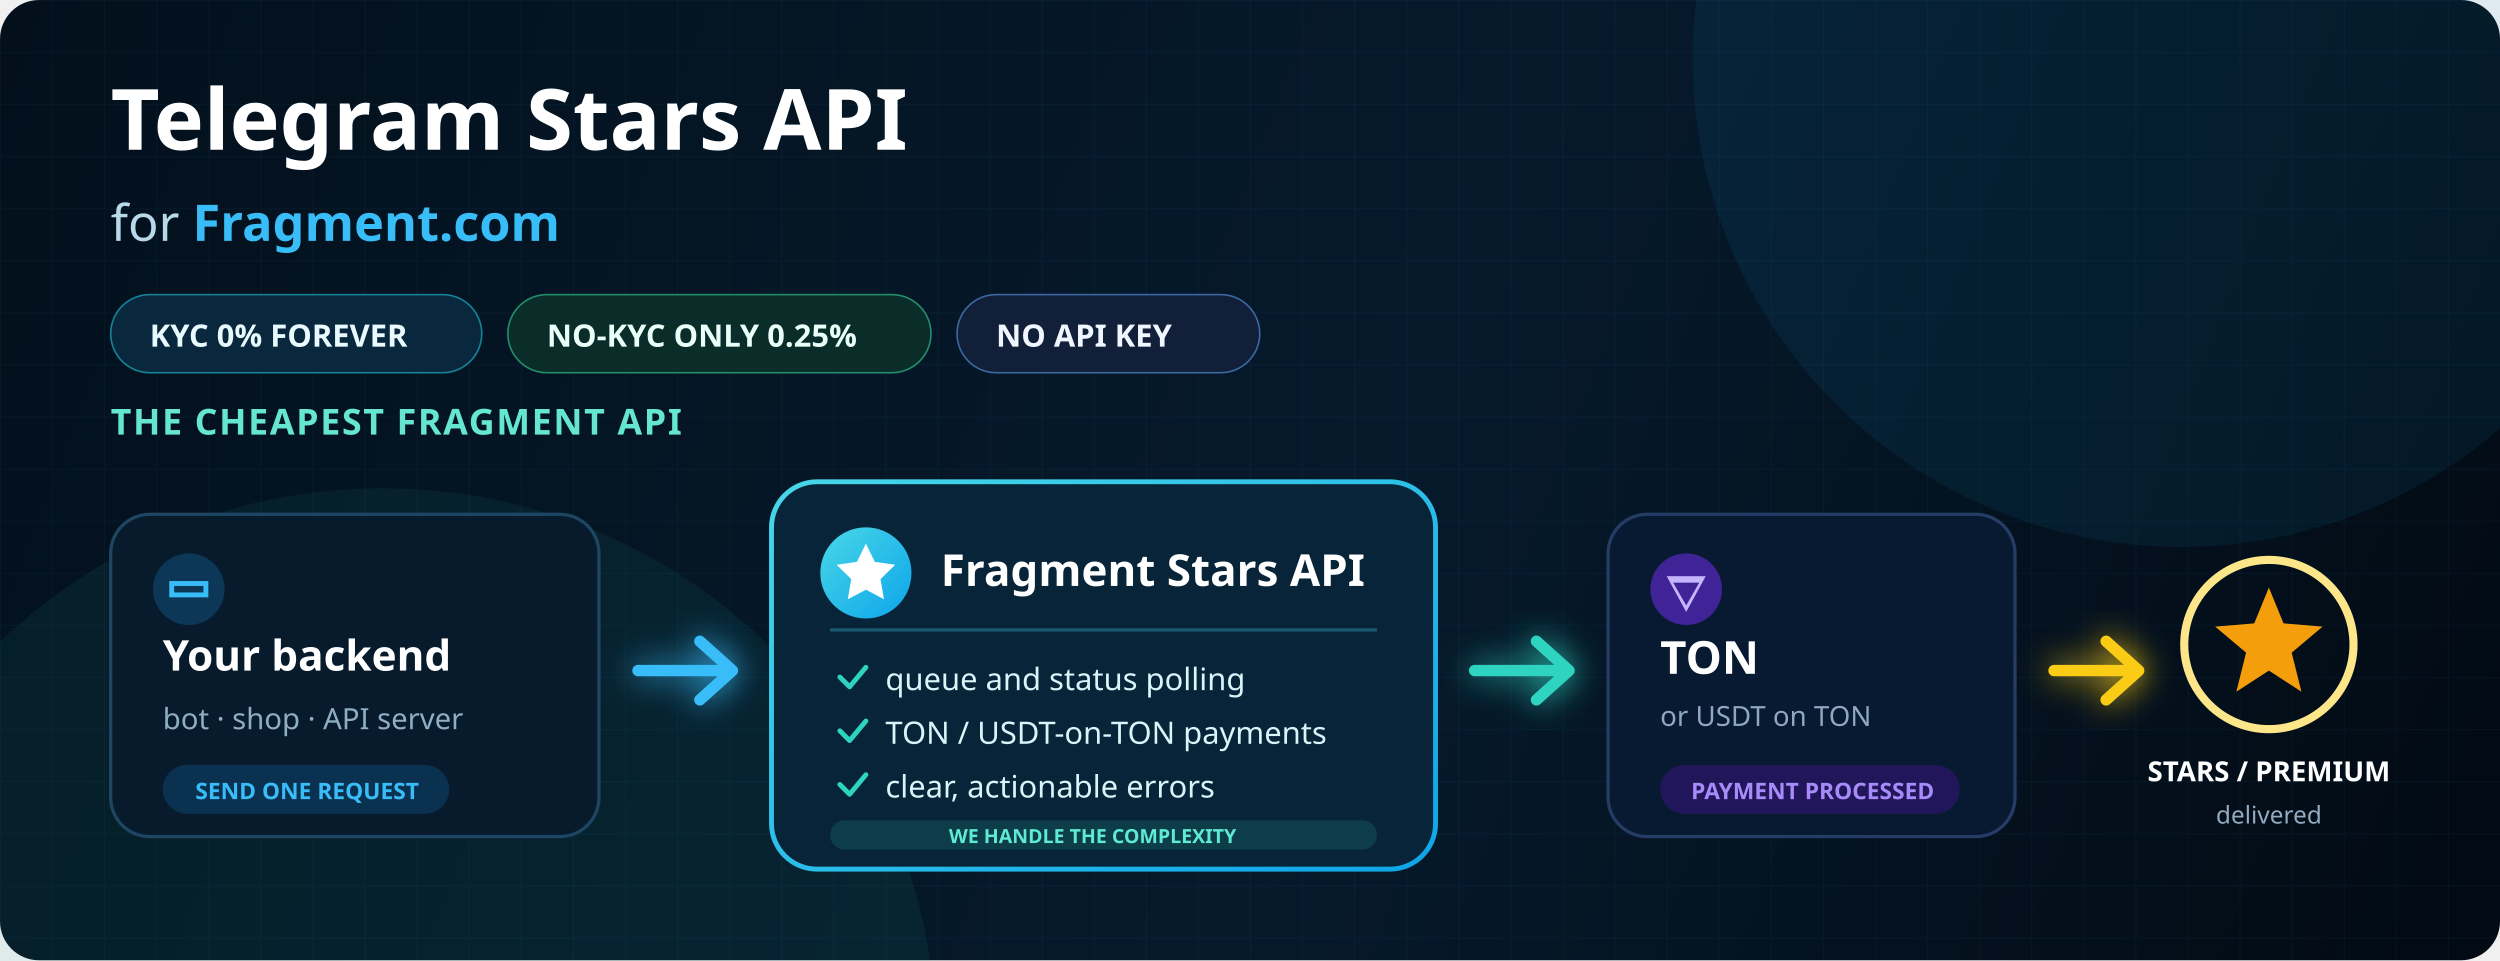
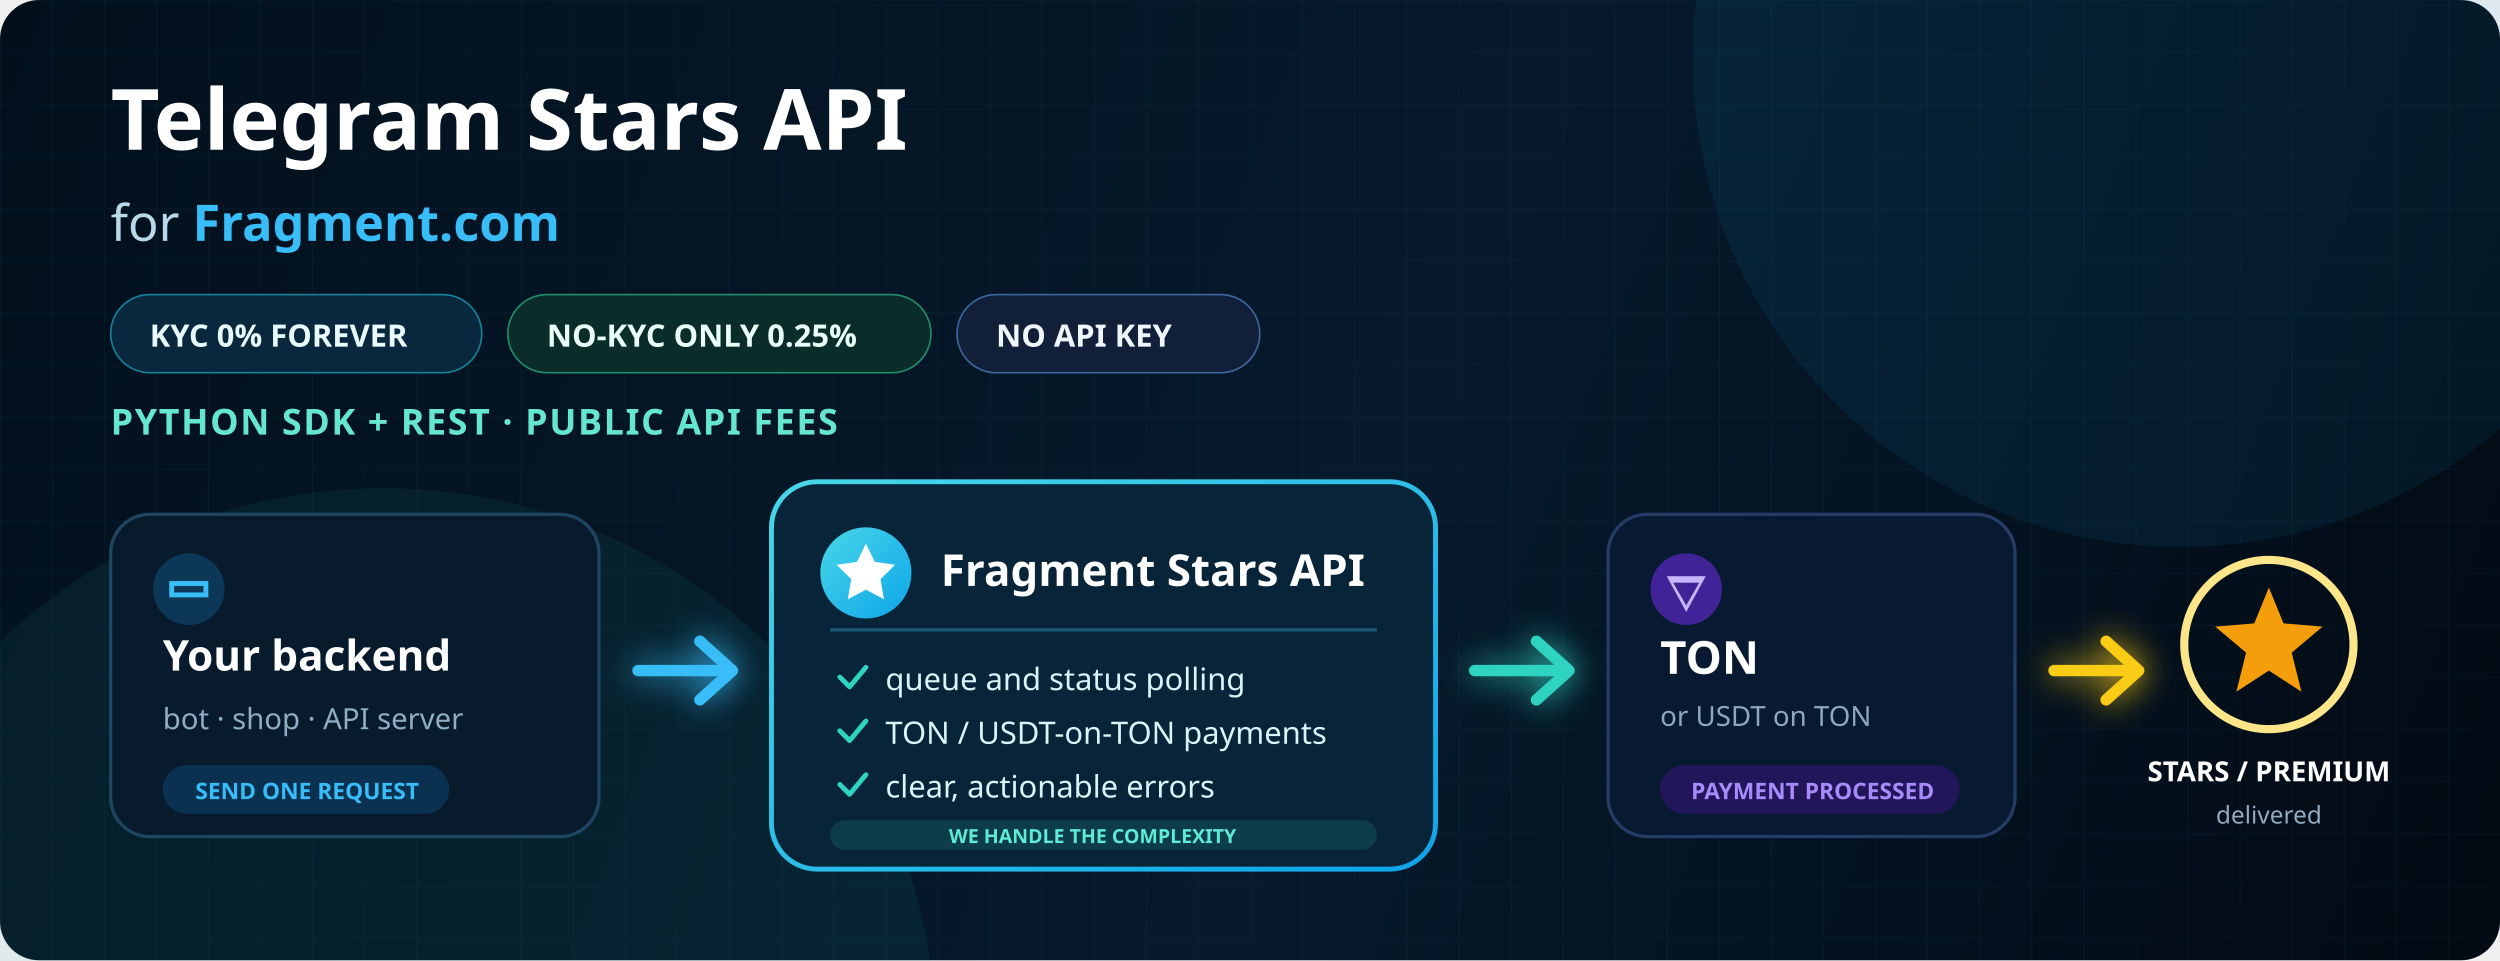
<svg xmlns="http://www.w3.org/2000/svg" width="1536" height="590" viewBox="0 0 1536 590" fill="none" role="img" aria-labelledby="title desc">
  <defs>
    <linearGradient id="bg" x1="0" y1="0" x2="1536" y2="590" gradientUnits="userSpaceOnUse">
      <stop stop-color="#03101C" />
      <stop offset="0.55" stop-color="#061A2C" />
      <stop offset="1" stop-color="#020A13" />
    </linearGradient>
    <linearGradient id="cyan" x1="0" y1="0" x2="1" y2="1">
      <stop stop-color="#48D7E8" />
      <stop offset="1" stop-color="#0EA5E9" />
    </linearGradient>
    <linearGradient id="green" x1="0" y1="0" x2="1" y2="1">
      <stop stop-color="#34D399" />
      <stop offset="1" stop-color="#14B8A6" />
    </linearGradient>
    <filter id="glow" x="-50%" y="-50%" width="200%" height="200%">
      <feGaussianBlur stdDeviation="10" result="blur" />
      <feMerge>
        <feMergeNode in="blur" />
        <feMergeNode in="SourceGraphic" />
      </feMerge>
    </filter>
    <pattern id="grid" width="32" height="32" patternUnits="userSpaceOnUse">
      <path d="M32 0H0V32" stroke="#38BDF8" stroke-opacity="0.055" />
    </pattern>
  </defs>
  <rect width="1536" height="590" rx="24" fill="url(#bg)" />
  <rect width="1536" height="590" rx="24" fill="url(#grid)" />
  <circle cx="1340" cy="36" r="300" fill="#0EA5E9" opacity="0.08" />
  <circle cx="235" cy="640" r="340" fill="#14B8A6" opacity="0.08" />
  <g font-family="Verdana, Geneva, sans-serif">
    <text x="68" y="92" fill="#FFFFFF" font-size="52" font-weight="800">Telegram Stars API</text>
    <text x="68" y="148" fill="#B9D9EA" font-size="31">for <tspan fill="#38BDF8" font-weight="700">Fragment.com</tspan>
    </text>
    <rect x="68" y="181" width="228" height="48" rx="24" fill="#09283D" stroke="#22D3EE" stroke-opacity="0.55" />
    <text x="92" y="213" fill="#E9FAFF" font-size="19" font-weight="700">KYC 0% FOREVER</text>
    <rect x="312" y="181" width="260" height="48" rx="24" fill="#0A2D2A" stroke="#34D399" stroke-opacity="0.6" />
    <text x="336" y="213" fill="#E9FFF8" font-size="19" font-weight="700">NO-KYC ONLY 0.25%</text>
    <rect x="588" y="181" width="186" height="48" rx="24" fill="#121F39" stroke="#60A5FA" stroke-opacity="0.55" />
    <text x="612" y="213" fill="#EFF6FF" font-size="19" font-weight="700">NO API KEY</text>
-     <text x="68" y="267" fill="#65E6D1" font-size="22" font-weight="700" letter-spacing="1">THE CHEAPEST FRAGMENT API</text>
+     <text x="68" y="267" fill="#65E6D1" font-size="22" font-weight="700" letter-spacing="1">PYTHON SDK + REST · PUBLIC API FEES</text>
    <g transform="translate(68 316)">
      <rect width="300" height="198" rx="24" fill="#071B2D" stroke="#1E4662" stroke-width="2" />
      <circle cx="48" cy="46" r="22" fill="#0C3757" />
      <path d="M36 41H60V51H36V41ZM39 44V48H57V44H39Z" fill="#38BDF8" />
      <text x="32" y="96" fill="#FFFFFF" font-size="26" font-weight="700">Your backend</text>
      <text x="32" y="132" fill="#90AEC3" font-size="18">bot · shop · API server</text>
      <rect x="32" y="154" width="176" height="30" rx="15" fill="#0B3150" />
      <text x="52" y="175" fill="#38BDF8" font-size="14" font-weight="700">SEND ONE REQUEST</text>
    </g>
    <path d="M392 412H448M430 394L450 412L430 430" stroke="#38BDF8" stroke-width="7" stroke-linecap="round" stroke-linejoin="round" filter="url(#glow)" />
    <g transform="translate(474 296)">
      <rect width="408" height="238" rx="28" fill="#082438" stroke="url(#cyan)" stroke-width="3" />
      <circle cx="58" cy="56" r="28" fill="url(#cyan)" />
      <path d="M58 38L63.5 49.2L76 51L67 59.8L69.1 72.2L58 66.3L46.9 72.2L49 59.8L40 51L52.5 49.2L58 38Z" fill="white" />
      <text x="104" y="64" fill="#FFFFFF" font-size="27" font-weight="700">Fragment Stars API</text>
      <path d="M36 91H372" stroke="#1B5972" stroke-width="2" />
      <g fill="#D9F5FA" font-size="19">
        <text x="70" y="128">queue and status polling</text>
        <text x="70" y="161">TON / USDT-on-TON payments</text>
        <text x="70" y="194">clear, actionable errors</text>
      </g>
      <g stroke="#2DD4BF" stroke-width="3" stroke-linecap="round" stroke-linejoin="round">
        <path d="M42 120L48 126L58 114" />
        <path d="M42 153L48 159L58 147" />
        <path d="M42 186L48 192L58 180" />
      </g>
      <rect x="36" y="208" width="336" height="18" rx="9" fill="#0C3D48" />
      <text x="109" y="222" fill="#5EEAD4" font-size="12" font-weight="700">WE HANDLE THE COMPLEXITY</text>
    </g>
    <path d="M906 412H962M944 394L964 412L944 430" stroke="#2DD4BF" stroke-width="7" stroke-linecap="round" stroke-linejoin="round" filter="url(#glow)" />
    <g transform="translate(988 316)">
      <rect width="250" height="198" rx="24" fill="#081A31" stroke="#253C67" stroke-width="2" />
      <circle cx="48" cy="46" r="22" fill="#402397" />
      <path d="M36 38H60L48 60L36 38ZM40 42L48 56L56 42H40Z" fill="#C4B5FD" />
      <text x="32" y="98" fill="#FFFFFF" font-size="28" font-weight="700">TON</text>
      <text x="32" y="130" fill="#8FA8C2" font-size="17">or USDT on TON</text>
      <rect x="32" y="154" width="184" height="30" rx="15" fill="#22165A" />
      <text x="51" y="175" fill="#A78BFA" font-size="14" font-weight="700">PAYMENT PROCESSED</text>
    </g>
    <path d="M1262 412H1310M1294 394L1314 412L1294 430" stroke="#FACC15" stroke-width="7" stroke-linecap="round" stroke-linejoin="round" filter="url(#glow)" />
    <g transform="translate(1326 329)">
      <circle cx="68" cy="67" r="52" stroke="#FDE68A" stroke-width="5" />
      <path d="M68 32L77 54L101 56L82 72L88 96L68 83L48 96L54 72L35 56L59 54L68 32Z" fill="#F59E0B" />
      <text x="68" y="151" text-anchor="middle" fill="#FFFFFF" font-size="17" font-weight="700">STARS / PREMIUM</text>
      <text x="68" y="177" text-anchor="middle" fill="#92ABC0" font-size="15">delivered</text>
    </g>
  </g>
</svg>
